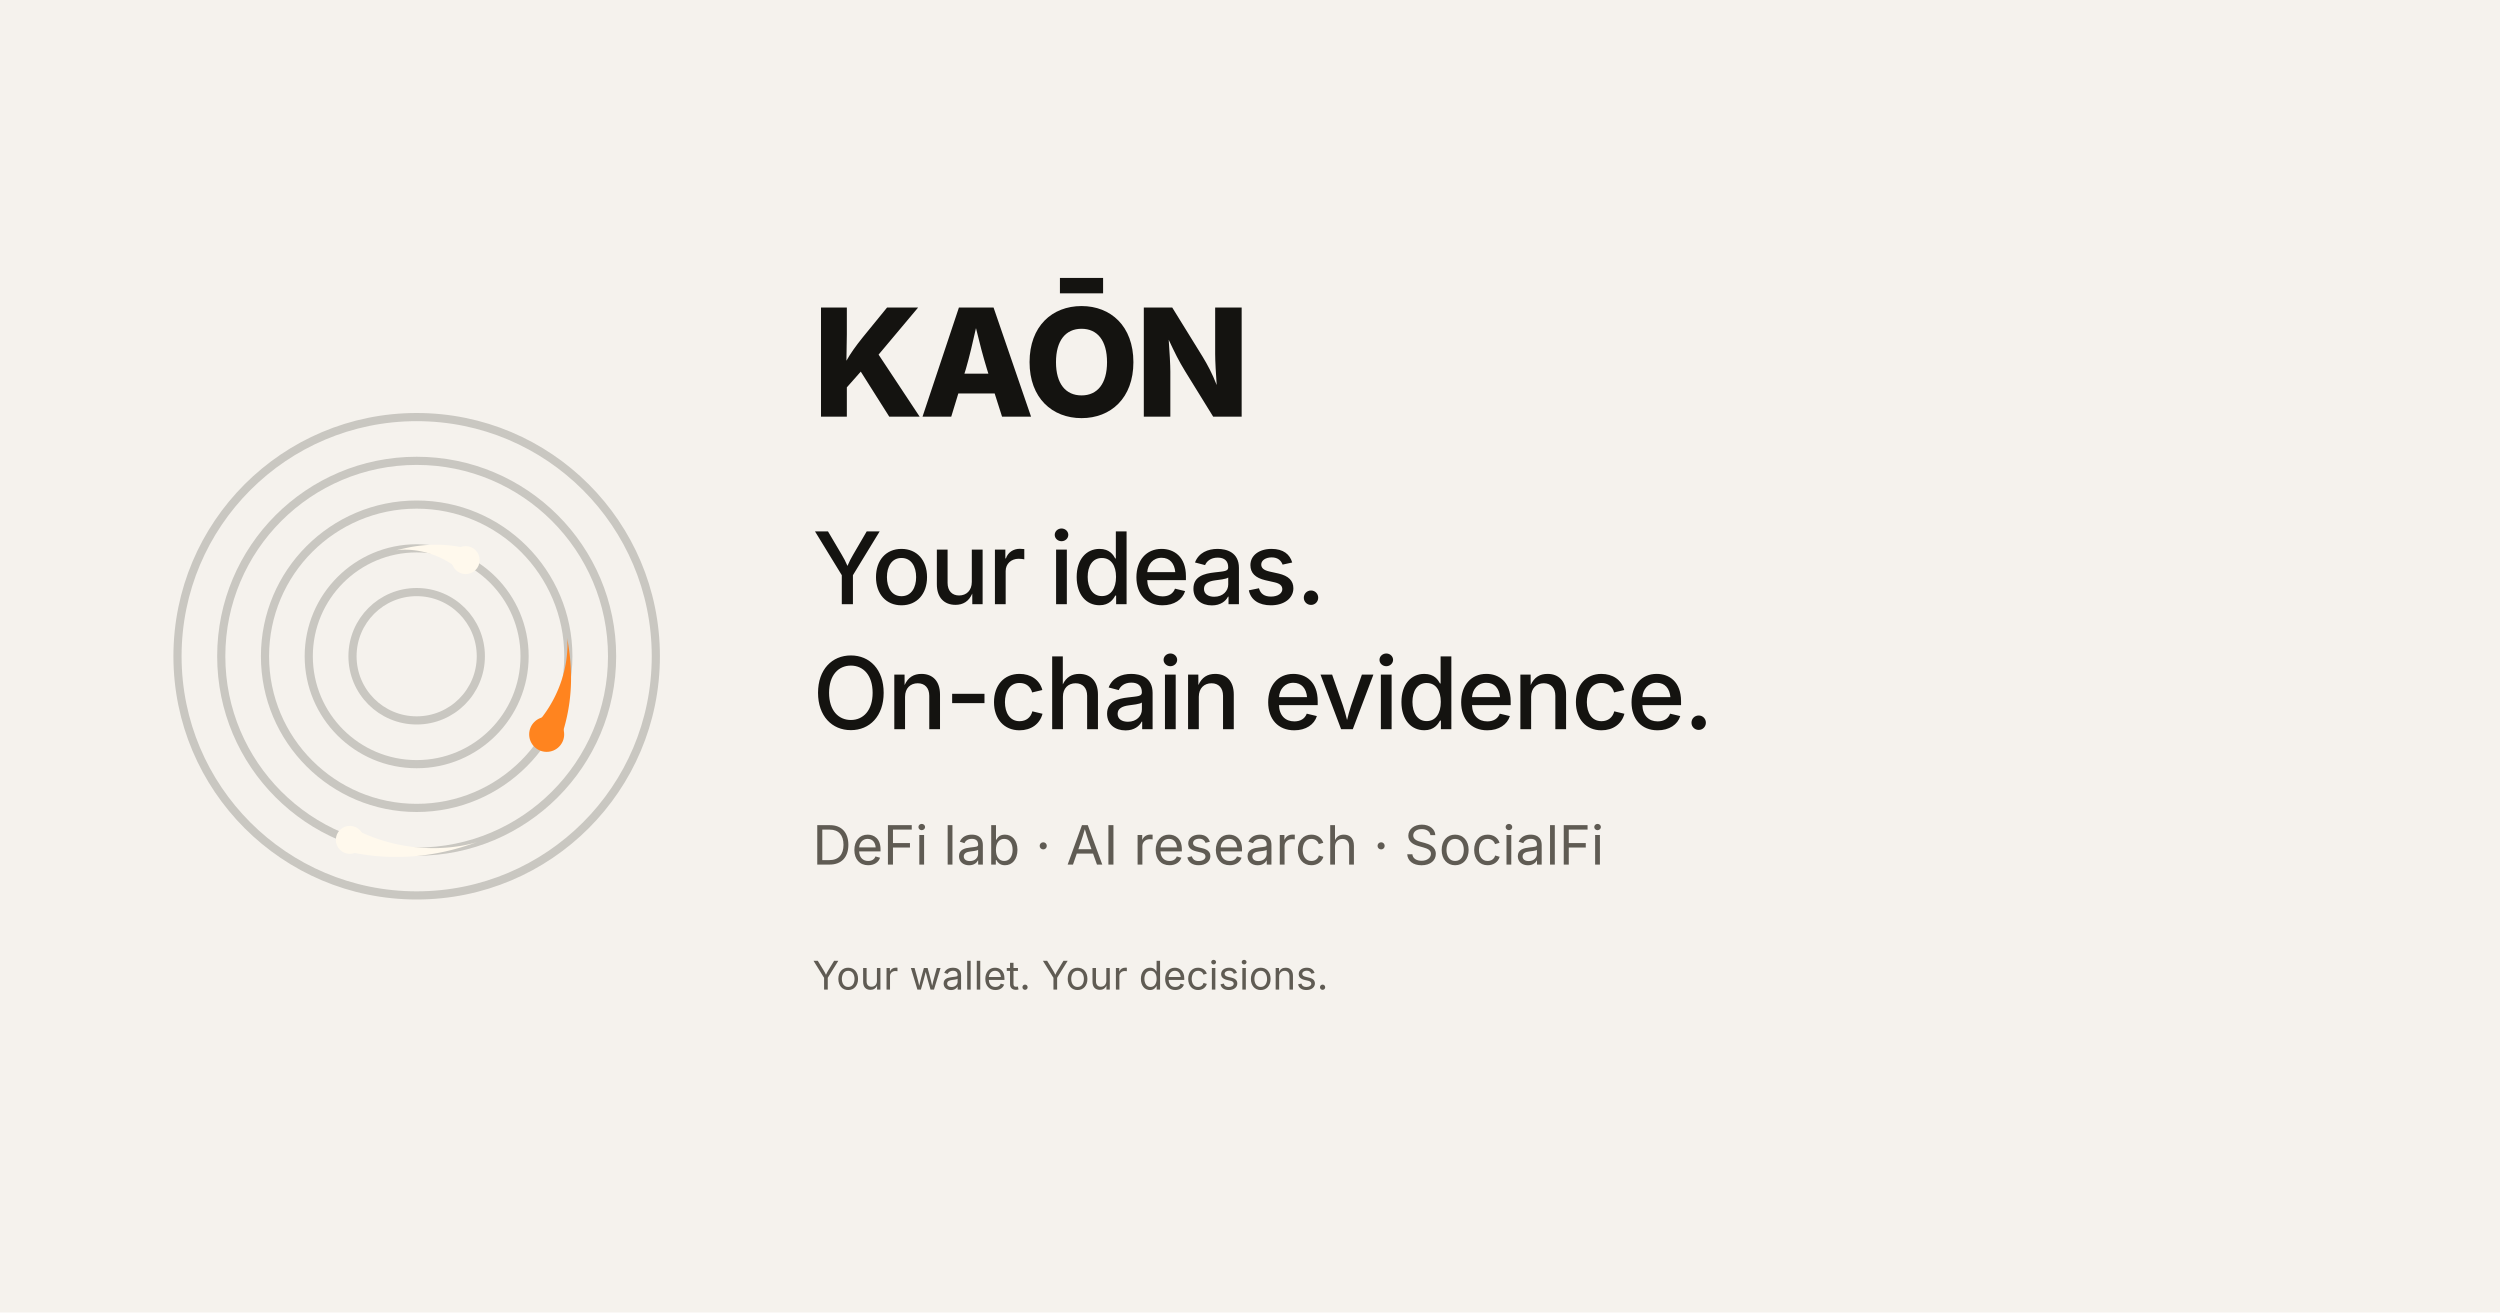
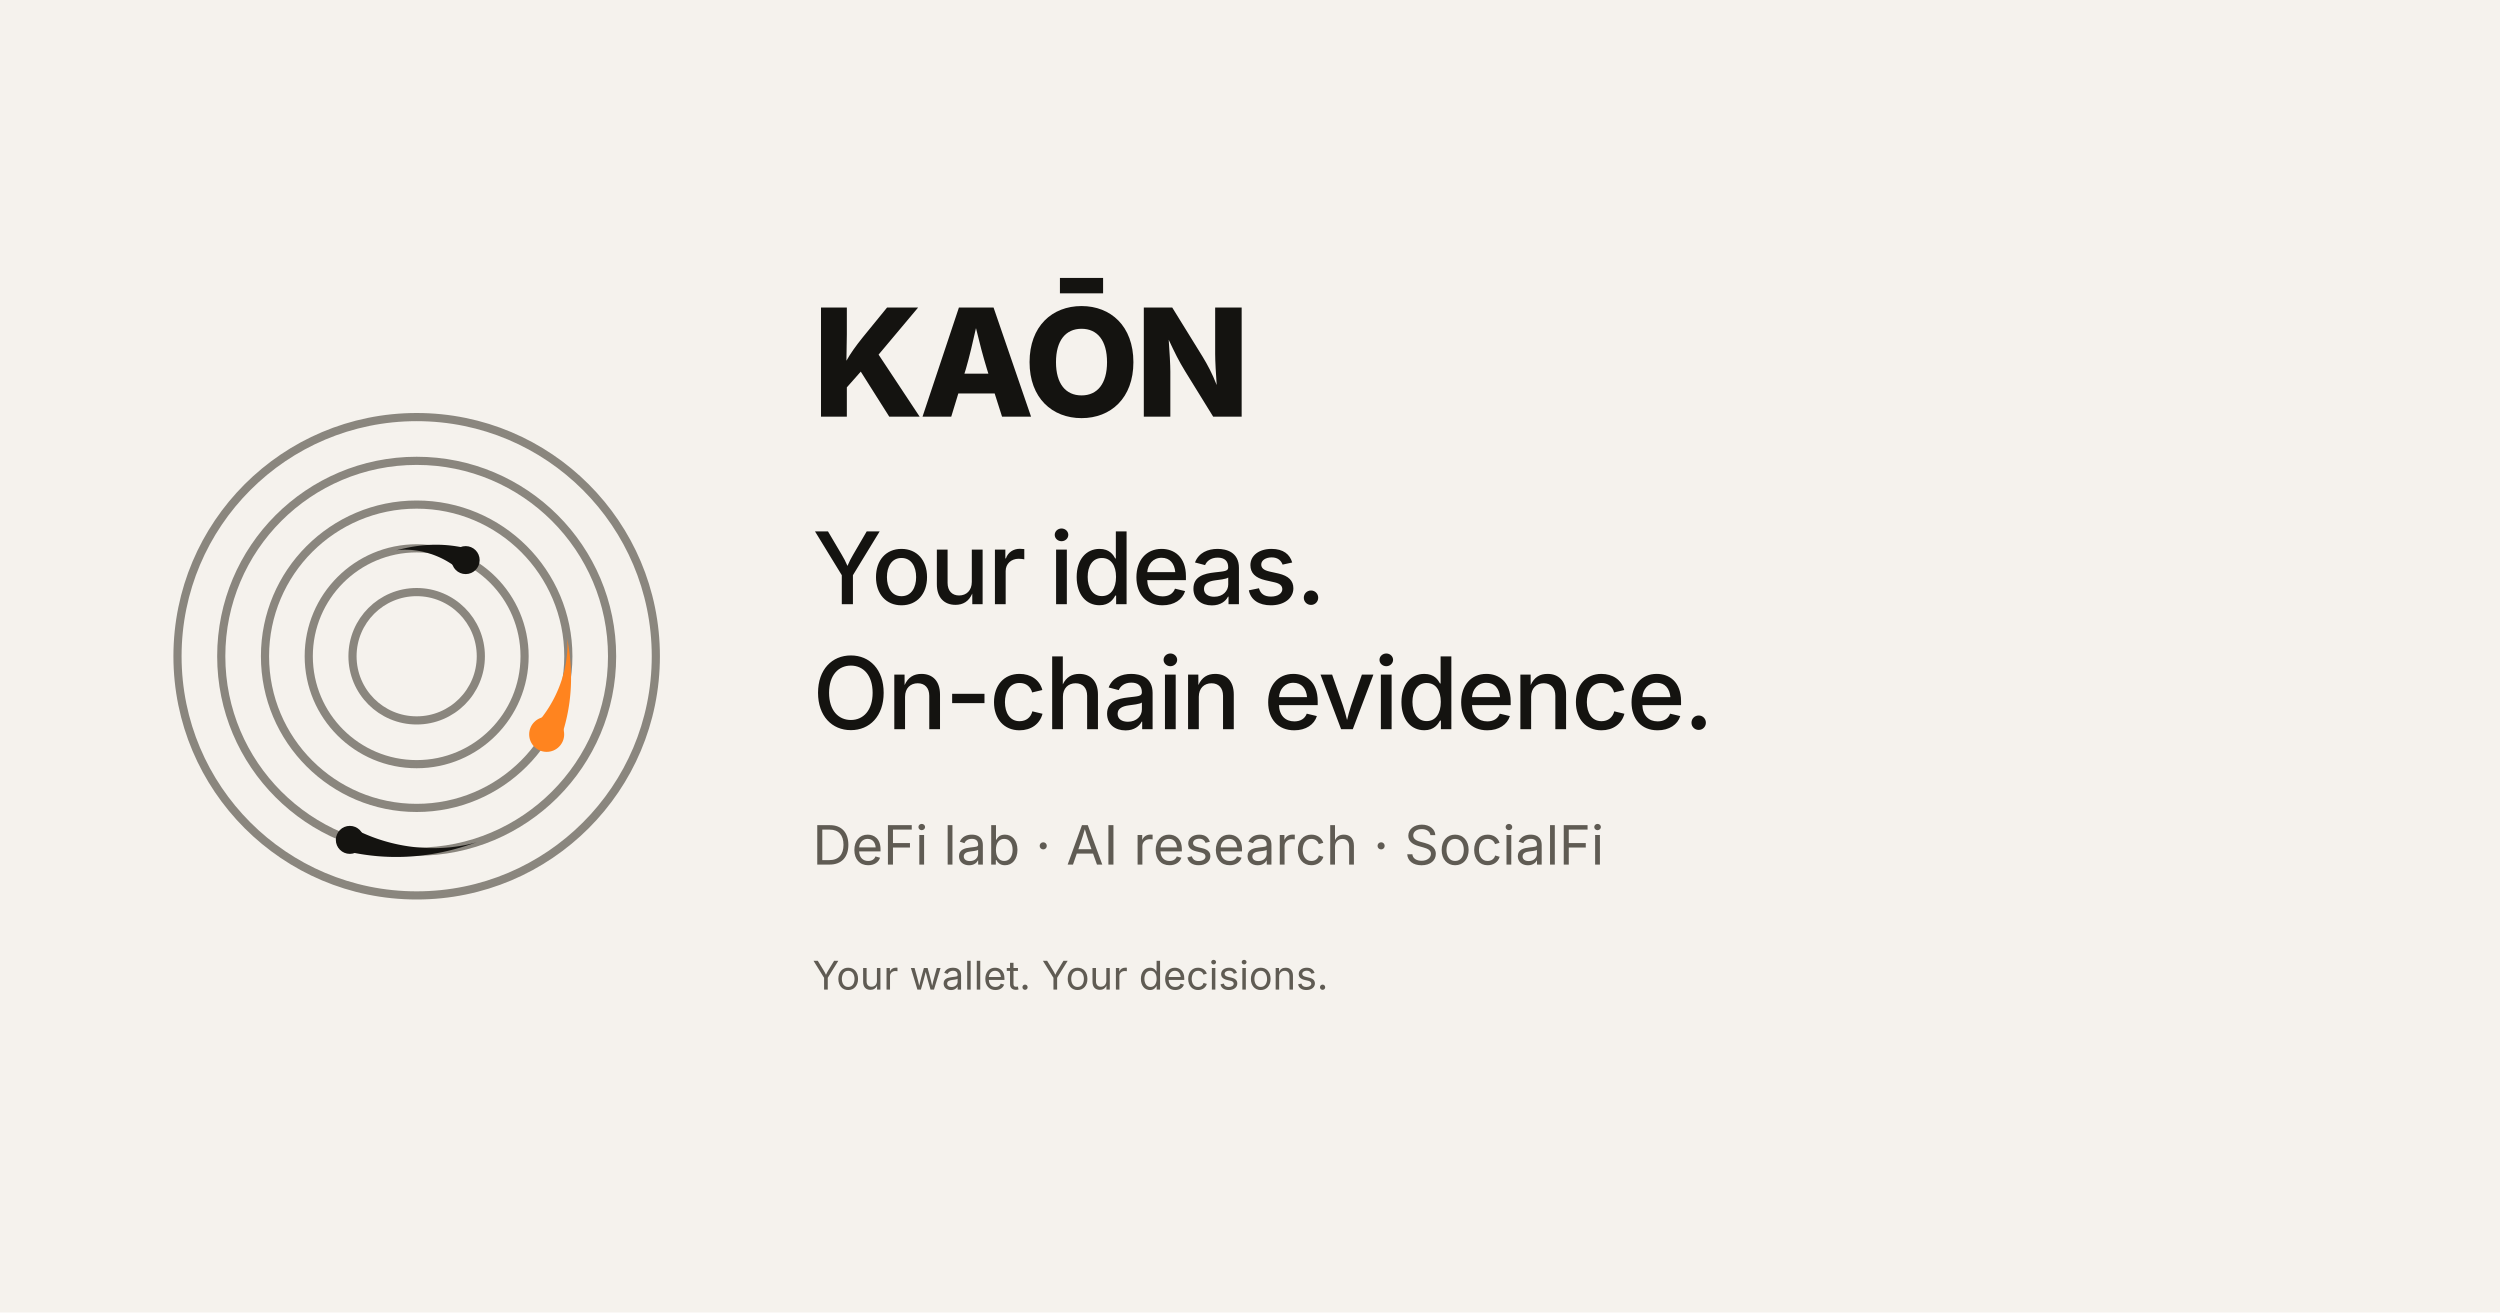
<svg xmlns="http://www.w3.org/2000/svg" width="1200" height="630" viewBox="0 0 1200 630" role="img" aria-label="KAŌN — Your ideas. On-chain evidence. DeFi lab · AI research · SocialFi">
  <rect width="1200" height="630" fill="#F5F2ED" />
  <svg x="60" y="175" width="280" height="280" viewBox="0 0 200 200">
-     <g fill="none" stroke="#C9C7C1" stroke-width="2.8">
+     <g fill="none" stroke="#8A867E" stroke-width="2.8">
      <circle cx="100" cy="100" r="22" />
      <circle cx="100" cy="100" r="37" />
      <circle cx="100" cy="100" r="52" />
      <circle cx="100" cy="100" r="67" />
      <circle cx="100" cy="100" r="82" />
    </g>
-     <path fill="#FFF9ED" d="M 118.65,63.398 L 118.204,63.276 L 117.757,63.158 L 117.31,63.046 L 116.864,62.939 L 116.417,62.837 L 115.97,62.739 L 115.523,62.646 L 115.077,62.558 L 114.63,62.475 L 114.184,62.396 L 113.738,62.323 L 113.293,62.253 L 112.847,62.189 L 112.403,62.129 L 111.958,62.074 L 111.514,62.023 L 111.071,61.977 L 110.628,61.935 L 110.186,61.898 L 109.744,61.865 L 109.303,61.837 L 108.863,61.813 L 108.424,61.793 L 107.985,61.778 L 107.547,61.767 L 107.11,61.76 L 106.674,61.758 L 106.239,61.759 L 105.805,61.765 L 105.372,61.775 L 104.94,61.789 L 104.509,61.807 L 104.079,61.829 L 103.651,61.855 L 103.223,61.885 L 102.796,61.918 L 102.371,61.956 L 101.947,61.997 L 101.525,62.042 L 101.103,62.09 L 100.683,62.142 L 100.264,62.198 L 99.846,62.257 L 99.43,62.319 L 99.015,62.385 L 98.601,62.454 L 98.189,62.526 L 97.778,62.601 L 97.368,62.68 L 96.96,62.761 L 96.553,62.844 L 96.147,62.931 L 95.743,63.02 L 95.34,63.111 L 94.938,63.204 L 94.537,63.299 L 94.137,63.395 L 93.738,63.492 L 93.339,63.588 L 92.94,63.68 L 92.94,63.68 L 93.345,63.62 L 93.752,63.573 L 94.159,63.536 L 94.568,63.508 L 94.977,63.486 L 95.385,63.473 L 95.794,63.466 L 96.203,63.465 L 96.611,63.472 L 97.019,63.485 L 97.427,63.504 L 97.833,63.529 L 98.239,63.56 L 98.644,63.597 L 99.048,63.64 L 99.451,63.689 L 99.852,63.744 L 100.253,63.804 L 100.652,63.87 L 101.049,63.941 L 101.445,64.018 L 101.84,64.1 L 102.232,64.188 L 102.623,64.28 L 103.012,64.379 L 103.399,64.482 L 103.784,64.59 L 104.167,64.703 L 104.548,64.822 L 104.927,64.945 L 105.303,65.073 L 105.677,65.206 L 106.048,65.344 L 106.417,65.487 L 106.784,65.634 L 107.148,65.786 L 107.509,65.942 L 107.867,66.103 L 108.223,66.269 L 108.576,66.438 L 108.925,66.612 L 109.272,66.791 L 109.616,66.974 L 109.957,67.16 L 110.294,67.351 L 110.628,67.546 L 110.96,67.745 L 111.287,67.948 L 111.612,68.155 L 111.933,68.365 L 112.25,68.58 L 112.564,68.798 L 112.875,69.02 L 113.182,69.245 L 113.485,69.474 L 113.785,69.706 L 114.08,69.942 L 114.373,70.18 L 114.661,70.423 L 114.945,70.668 Z" />
-     <circle cx="116.798" cy="67.033" r="4.8" fill="#FFF9ED" />
+     <path fill="#141310" d="M 118.65,63.398 L 118.204,63.276 L 117.757,63.158 L 117.31,63.046 L 116.864,62.939 L 116.417,62.837 L 115.97,62.739 L 115.523,62.646 L 115.077,62.558 L 114.63,62.475 L 114.184,62.396 L 113.738,62.323 L 113.293,62.253 L 112.847,62.189 L 112.403,62.129 L 111.958,62.074 L 111.514,62.023 L 111.071,61.977 L 110.628,61.935 L 110.186,61.898 L 109.744,61.865 L 109.303,61.837 L 108.863,61.813 L 108.424,61.793 L 107.985,61.778 L 107.547,61.767 L 107.11,61.76 L 106.674,61.758 L 106.239,61.759 L 105.805,61.765 L 105.372,61.775 L 104.94,61.789 L 104.509,61.807 L 104.079,61.829 L 103.651,61.855 L 103.223,61.885 L 102.796,61.918 L 102.371,61.956 L 101.947,61.997 L 101.525,62.042 L 101.103,62.09 L 100.683,62.142 L 100.264,62.198 L 99.846,62.257 L 99.43,62.319 L 99.015,62.385 L 98.601,62.454 L 98.189,62.526 L 97.778,62.601 L 97.368,62.68 L 96.96,62.761 L 96.553,62.844 L 96.147,62.931 L 95.743,63.02 L 95.34,63.111 L 94.938,63.204 L 94.537,63.299 L 94.137,63.395 L 93.738,63.492 L 93.339,63.588 L 92.94,63.68 L 92.94,63.68 L 93.345,63.62 L 93.752,63.573 L 94.159,63.536 L 94.568,63.508 L 94.977,63.486 L 95.385,63.473 L 95.794,63.466 L 96.203,63.465 L 96.611,63.472 L 97.019,63.485 L 97.427,63.504 L 97.833,63.529 L 98.239,63.56 L 98.644,63.597 L 99.048,63.64 L 99.451,63.689 L 99.852,63.744 L 100.253,63.804 L 100.652,63.87 L 101.049,63.941 L 101.445,64.018 L 101.84,64.1 L 102.232,64.188 L 102.623,64.28 L 103.012,64.379 L 103.399,64.482 L 103.784,64.59 L 104.167,64.703 L 104.548,64.822 L 104.927,64.945 L 105.303,65.073 L 105.677,65.206 L 106.048,65.344 L 106.417,65.487 L 106.784,65.634 L 107.148,65.786 L 107.509,65.942 L 107.867,66.103 L 108.223,66.269 L 108.576,66.438 L 108.925,66.612 L 109.272,66.791 L 109.616,66.974 L 109.957,67.16 L 110.294,67.351 L 110.628,67.546 L 110.96,67.745 L 111.287,67.948 L 111.612,68.155 L 111.933,68.365 L 112.25,68.58 L 112.564,68.798 L 112.875,69.02 L 113.182,69.245 L 113.485,69.474 L 113.785,69.706 L 114.08,69.942 L 114.373,70.18 L 114.661,70.423 L 114.945,70.668 Z" />
+     <circle cx="116.798" cy="67.033" r="4.8" fill="#141310" />
    <path fill="#FF841F" d="M 148.944,129.409 L 149.168,128.808 L 149.384,128.206 L 149.594,127.604 L 149.798,127 L 149.994,126.396 L 150.184,125.791 L 150.368,125.186 L 150.544,124.579 L 150.715,123.973 L 150.879,123.366 L 151.036,122.758 L 151.186,122.15 L 151.331,121.542 L 151.468,120.934 L 151.6,120.326 L 151.725,119.717 L 151.843,119.109 L 151.955,118.501 L 152.061,117.892 L 152.161,117.284 L 152.255,116.677 L 152.342,116.069 L 152.423,115.462 L 152.498,114.855 L 152.566,114.249 L 152.629,113.644 L 152.686,113.038 L 152.737,112.434 L 152.782,111.83 L 152.821,111.227 L 152.854,110.625 L 152.881,110.024 L 152.903,109.423 L 152.919,108.824 L 152.929,108.225 L 152.934,107.628 L 152.933,107.031 L 152.926,106.436 L 152.915,105.842 L 152.898,105.249 L 152.875,104.657 L 152.848,104.066 L 152.815,103.477 L 152.777,102.889 L 152.735,102.302 L 152.687,101.717 L 152.635,101.133 L 152.578,100.551 L 152.516,99.969 L 152.451,99.39 L 152.38,98.811 L 152.306,98.234 L 152.228,97.659 L 152.146,97.085 L 152.061,96.512 L 151.973,95.94 L 151.883,95.37 L 151.791,94.8 L 151.7,94.231 L 151.612,93.663 L 151.612,93.663 L 151.659,94.236 L 151.688,94.81 L 151.705,95.385 L 151.711,95.96 L 151.706,96.535 L 151.691,97.11 L 151.668,97.684 L 151.635,98.257 L 151.593,98.829 L 151.542,99.4 L 151.484,99.97 L 151.417,100.538 L 151.341,101.105 L 151.258,101.671 L 151.166,102.234 L 151.067,102.796 L 150.96,103.355 L 150.846,103.912 L 150.724,104.468 L 150.594,105.02 L 150.457,105.57 L 150.313,106.118 L 150.162,106.663 L 150.003,107.206 L 149.838,107.745 L 149.665,108.281 L 149.486,108.815 L 149.299,109.345 L 149.106,109.872 L 148.907,110.395 L 148.701,110.916 L 148.488,111.432 L 148.268,111.945 L 148.043,112.455 L 147.811,112.96 L 147.573,113.462 L 147.329,113.96 L 147.079,114.453 L 146.822,114.943 L 146.56,115.428 L 146.292,115.91 L 146.018,116.386 L 145.739,116.859 L 145.454,117.327 L 145.164,117.79 L 144.868,118.249 L 144.567,118.704 L 144.26,119.153 L 143.948,119.598 L 143.632,120.038 L 143.31,120.472 L 142.983,120.902 L 142.651,121.327 L 142.315,121.747 L 141.974,122.162 L 141.628,122.571 L 141.278,122.975 L 140.923,123.374 L 140.564,123.767 L 140.201,124.155 Z" />
    <circle cx="144.573" cy="126.782" r="6" fill="#FF841F" />
-     <path fill="#FFF9ED" d="M 75.689,166.793 L 76.459,166.972 L 77.23,167.142 L 78.002,167.303 L 78.774,167.457 L 79.547,167.601 L 80.32,167.738 L 81.094,167.867 L 81.868,167.987 L 82.642,168.099 L 83.416,168.202 L 84.19,168.298 L 84.965,168.385 L 85.739,168.465 L 86.512,168.536 L 87.286,168.599 L 88.059,168.654 L 88.832,168.7 L 89.604,168.739 L 90.376,168.77 L 91.147,168.793 L 91.917,168.808 L 92.686,168.815 L 93.455,168.814 L 94.222,168.805 L 94.989,168.788 L 95.754,168.764 L 96.518,168.732 L 97.281,168.692 L 98.043,168.645 L 98.803,168.59 L 99.561,168.528 L 100.319,168.458 L 101.074,168.38 L 101.828,168.295 L 102.58,168.202 L 103.331,168.103 L 104.079,167.996 L 104.826,167.882 L 105.571,167.76 L 106.314,167.632 L 107.054,167.496 L 107.793,167.354 L 108.53,167.204 L 109.264,167.048 L 109.996,166.885 L 110.726,166.715 L 111.453,166.539 L 112.179,166.356 L 112.901,166.167 L 113.622,165.971 L 114.34,165.77 L 115.056,165.562 L 115.769,165.349 L 116.48,165.13 L 117.189,164.905 L 117.895,164.675 L 118.6,164.441 L 119.302,164.202 L 120.003,163.961 L 120.704,163.721 L 120.704,163.721 L 119.994,163.93 L 119.279,164.123 L 118.56,164.304 L 117.839,164.472 L 117.116,164.63 L 116.391,164.776 L 115.664,164.912 L 114.936,165.038 L 114.206,165.154 L 113.475,165.26 L 112.743,165.356 L 112.011,165.442 L 111.278,165.519 L 110.544,165.586 L 109.81,165.643 L 109.076,165.691 L 108.342,165.729 L 107.609,165.758 L 106.875,165.778 L 106.142,165.788 L 105.409,165.789 L 104.677,165.781 L 103.945,165.764 L 103.215,165.737 L 102.486,165.702 L 101.757,165.657 L 101.031,165.604 L 100.305,165.541 L 99.581,165.47 L 98.859,165.389 L 98.138,165.3 L 97.419,165.203 L 96.702,165.096 L 95.988,164.981 L 95.275,164.857 L 94.565,164.725 L 93.857,164.584 L 93.152,164.435 L 92.449,164.277 L 91.749,164.111 L 91.052,163.937 L 90.358,163.754 L 89.667,163.563 L 88.979,163.364 L 88.294,163.157 L 87.613,162.942 L 86.935,162.72 L 86.261,162.489 L 85.59,162.25 L 84.923,162.004 L 84.26,161.749 L 83.601,161.488 L 82.946,161.218 L 82.295,160.941 L 81.648,160.657 L 81.006,160.365 L 80.367,160.066 L 79.734,159.76 L 79.105,159.446 L 78.48,159.125 Z" />
-     <circle cx="77.085" cy="162.959" r="4.8" fill="#FFF9ED" />
+     <path fill="#141310" d="M 75.689,166.793 L 76.459,166.972 L 77.23,167.142 L 78.002,167.303 L 78.774,167.457 L 79.547,167.601 L 80.32,167.738 L 81.094,167.867 L 81.868,167.987 L 82.642,168.099 L 83.416,168.202 L 84.19,168.298 L 84.965,168.385 L 85.739,168.465 L 86.512,168.536 L 87.286,168.599 L 88.059,168.654 L 88.832,168.7 L 89.604,168.739 L 90.376,168.77 L 91.147,168.793 L 91.917,168.808 L 92.686,168.815 L 93.455,168.814 L 94.222,168.805 L 94.989,168.788 L 95.754,168.764 L 96.518,168.732 L 97.281,168.692 L 98.043,168.645 L 98.803,168.59 L 99.561,168.528 L 100.319,168.458 L 101.074,168.38 L 101.828,168.295 L 102.58,168.202 L 103.331,168.103 L 104.079,167.996 L 104.826,167.882 L 105.571,167.76 L 106.314,167.632 L 107.054,167.496 L 107.793,167.354 L 108.53,167.204 L 109.264,167.048 L 109.996,166.885 L 110.726,166.715 L 111.453,166.539 L 112.179,166.356 L 112.901,166.167 L 113.622,165.971 L 114.34,165.77 L 115.056,165.562 L 115.769,165.349 L 116.48,165.13 L 117.189,164.905 L 117.895,164.675 L 118.6,164.441 L 119.302,164.202 L 120.003,163.961 L 120.704,163.721 L 120.704,163.721 L 119.994,163.93 L 119.279,164.123 L 118.56,164.304 L 117.839,164.472 L 117.116,164.63 L 116.391,164.776 L 115.664,164.912 L 114.936,165.038 L 114.206,165.154 L 113.475,165.26 L 112.743,165.356 L 112.011,165.442 L 111.278,165.519 L 110.544,165.586 L 109.81,165.643 L 109.076,165.691 L 108.342,165.729 L 107.609,165.758 L 106.875,165.778 L 106.142,165.788 L 105.409,165.789 L 104.677,165.781 L 103.945,165.764 L 103.215,165.737 L 102.486,165.702 L 101.757,165.657 L 101.031,165.604 L 100.305,165.541 L 99.581,165.47 L 98.859,165.389 L 98.138,165.3 L 97.419,165.203 L 96.702,165.096 L 95.988,164.981 L 95.275,164.857 L 94.565,164.725 L 93.857,164.584 L 93.152,164.435 L 92.449,164.277 L 91.749,164.111 L 91.052,163.937 L 90.358,163.754 L 89.667,163.563 L 88.979,163.364 L 88.294,163.157 L 87.613,162.942 L 86.935,162.72 L 86.261,162.489 L 85.59,162.25 L 84.923,162.004 L 84.26,161.749 L 83.601,161.488 L 82.946,161.218 L 82.295,160.941 L 81.648,160.657 L 81.006,160.365 L 80.367,160.066 L 79.734,159.76 L 79.105,159.446 L 78.48,159.125 Z" />
+     <circle cx="77.085" cy="162.959" r="4.8" fill="#141310" />
  </svg>
  <g fill="#141310" font-family="Inter, sans-serif">
    <text x="390" y="200" font-size="72" font-weight="800" letter-spacing="-2">KAŌN</text>
    <text x="390" y="290" font-size="48" font-weight="500" letter-spacing="-1">Your ideas.</text>
    <text x="390" y="350" font-size="48" font-weight="500" letter-spacing="-1">On-chain evidence.</text>
    <text x="390" y="415" font-size="26" fill="#5F5B53">DeFi lab · AI research · SocialFi</text>
    <text x="390" y="475" font-size="19" fill="#5F5B53">Your wallet. Your decisions.</text>
  </g>
</svg>
